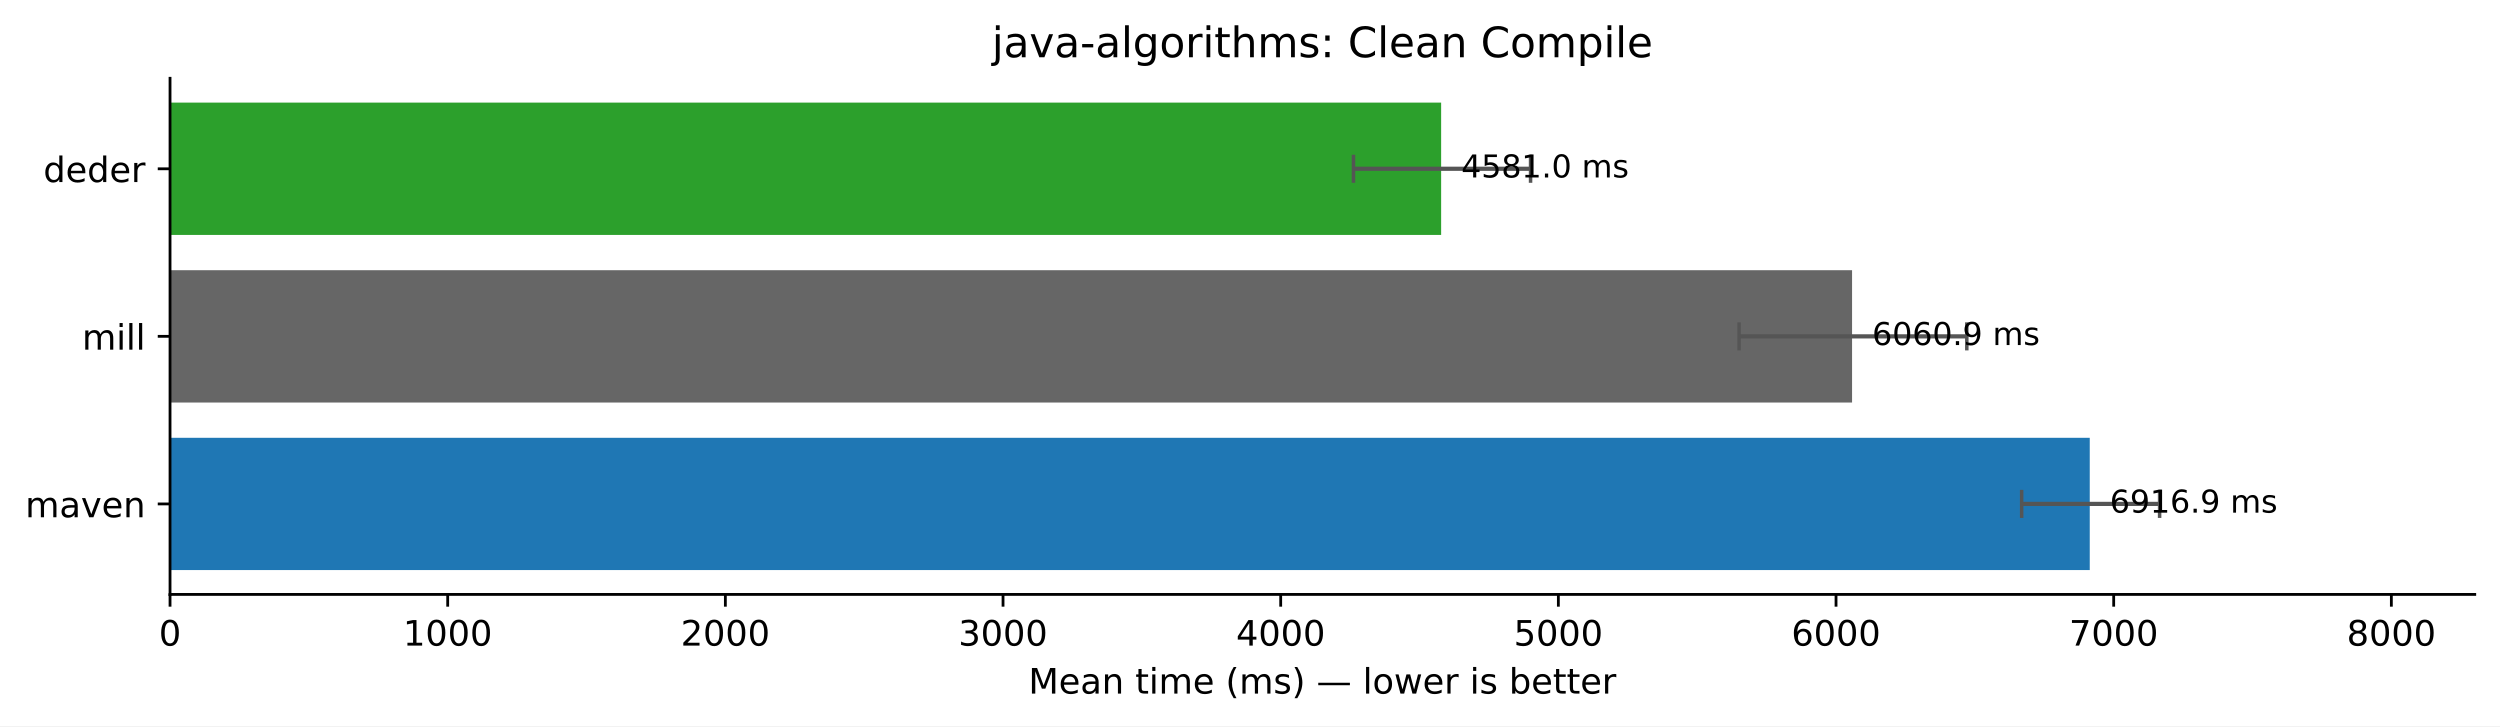
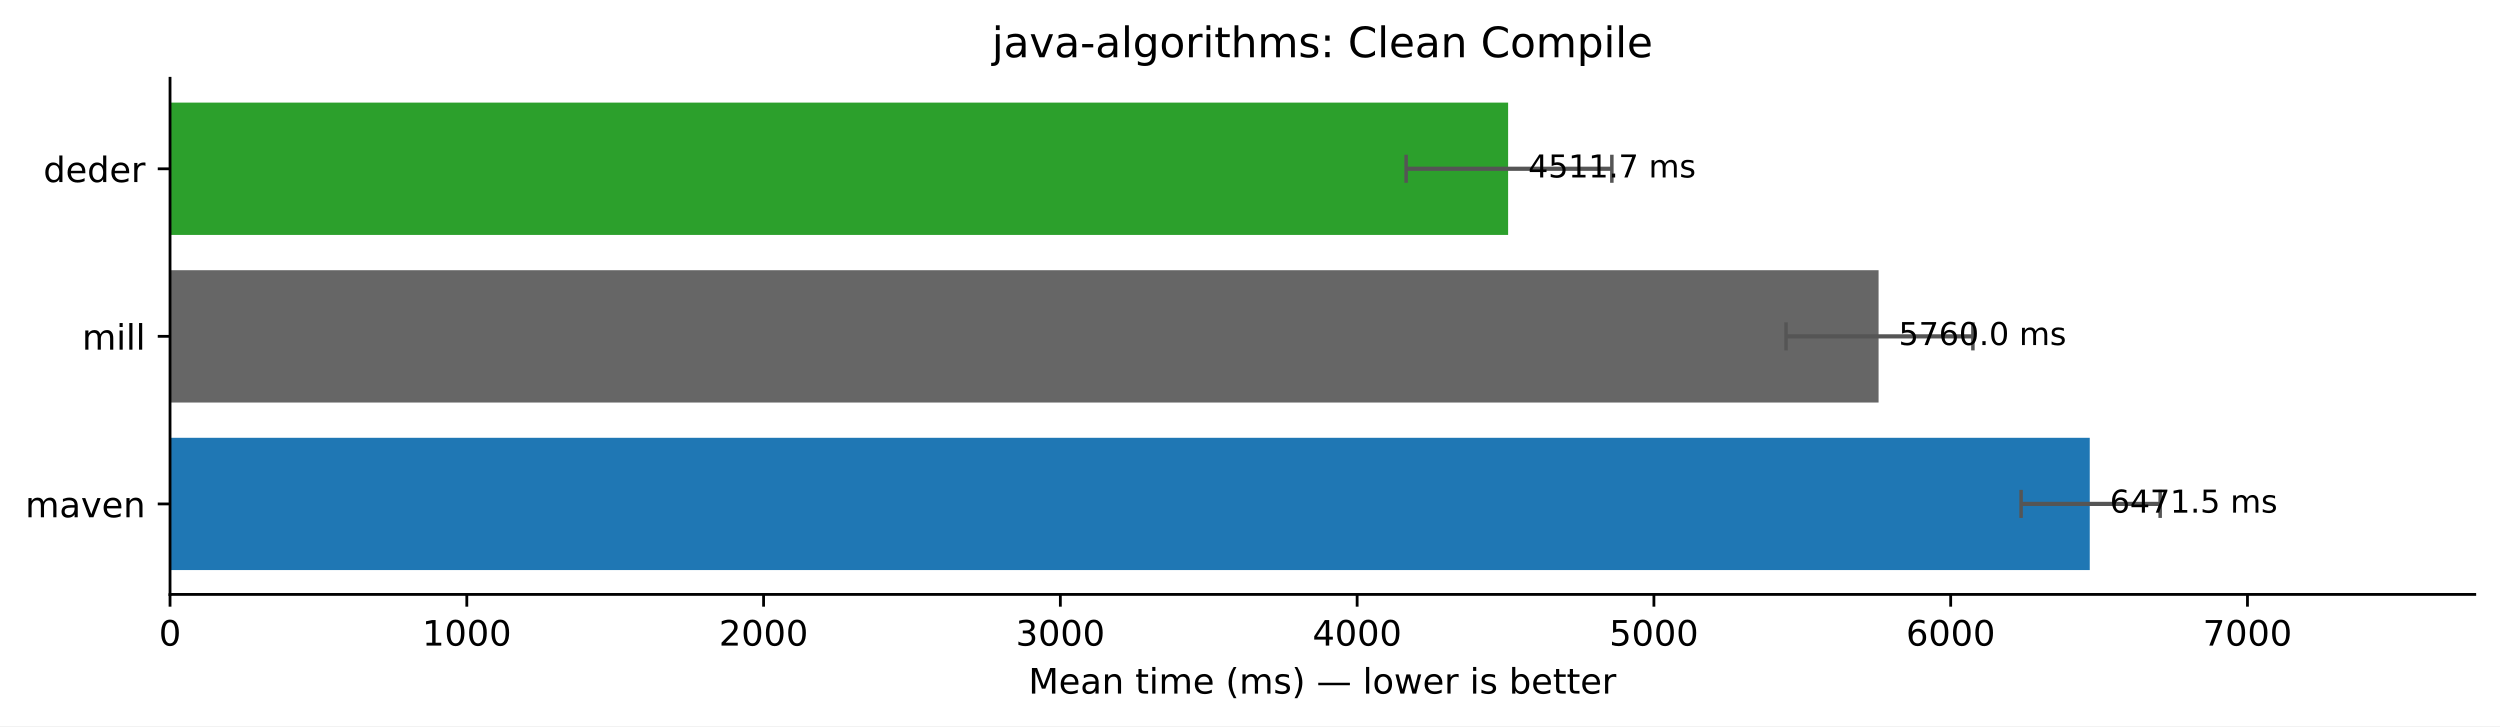
<svg xmlns="http://www.w3.org/2000/svg" xmlns:xlink="http://www.w3.org/1999/xlink" width="712.788pt" height="207.034pt" viewBox="0 0 712.788 207.034" version="1.1">
  <defs>
    <style type="text/css">*{stroke-linejoin: round; stroke-linecap: butt}</style>
  </defs>
  <g id="figure_1">
    <g id="patch_1">
      <path d="M 0 207.034  L 712.788 207.034  L 712.788 0  L 0 0  z " style="fill: #ffffff" />
    </g>
    <g id="axes_1">
      <g id="patch_2">
        <path d="M 48.478 169.478  L 705.588 169.478  L 705.588 22.318  L 48.478 22.318  z " style="fill: #ffffff" />
      </g>
      <g id="patch_3">
-         <path d="M 48.478 162.789  L 596.07 162.789  L 596.07 124.566  L 48.478 124.566  z " clip-path="url(#pe78d9ccc03)" style="fill: #1f77b4; stroke: #ffffff; stroke-width: 0.5; stroke-linejoin: miter" />
+         <path d="M 48.478 162.789  L 596.07 162.789  L 596.07 124.566  L 48.478 124.566  z " clip-path="url(#p824deefcda)" style="fill: #1f77b4; stroke: #ffffff; stroke-width: 0.5; stroke-linejoin: miter" />
      </g>
      <g id="patch_4">
-         <path d="M 48.478 115.01  L 528.302 115.01  L 528.302 76.786  L 48.478 76.786  z " clip-path="url(#pe78d9ccc03)" style="fill: #666666; stroke: #ffffff; stroke-width: 0.5; stroke-linejoin: miter" />
+         <path d="M 48.478 115.01  L 535.862 115.01  L 535.862 76.786  L 48.478 76.786  z " clip-path="url(#p824deefcda)" style="fill: #666666; stroke: #ffffff; stroke-width: 0.5; stroke-linejoin: miter" />
      </g>
      <g id="patch_5">
-         <path d="M 48.478 67.231  L 411.139 67.231  L 411.139 29.007  L 48.478 29.007  z " clip-path="url(#pe78d9ccc03)" style="fill: #2ca02c; stroke: #ffffff; stroke-width: 0.5; stroke-linejoin: miter" />
+         <path d="M 48.478 67.231  L 430.236 67.231  L 430.236 29.007  L 48.478 29.007  z " clip-path="url(#p824deefcda)" style="fill: #2ca02c; stroke: #ffffff; stroke-width: 0.5; stroke-linejoin: miter" />
      </g>
      <g id="matplotlib.axis_1">
        <g id="xtick_1">
          <g id="line2d_1">
            <defs>
-               <path id="m1eecb6342b" d="M 0 0  L 0 3.5  " style="stroke: #000000; stroke-width: 0.8" />
+               <path id="m9dd5180c8a" d="M 0 0  L 0 3.5  " style="stroke: #000000; stroke-width: 0.8" />
            </defs>
            <g>
-               <use xlink:href="#m1eecb6342b" x="48.478" y="169.478" style="stroke: #000000; stroke-width: 0.8" />
+               <use xlink:href="#m9dd5180c8a" x="48.478" y="169.478" style="stroke: #000000; stroke-width: 0.8" />
            </g>
          </g>
          <g id="text_1">
            <g transform="translate(45.29688 184.0766) scale(0.1 -0.1)">
              <defs>
                <path id="DejaVuSans-30" d="M 2034 4250  Q 1547 4250 1301 3770  Q 1056 3291 1056 2328  Q 1056 1369 1301 889  Q 1547 409 2034 409  Q 2525 409 2770 889  Q 3016 1369 3016 2328  Q 3016 3291 2770 3770  Q 2525 4250 2034 4250  z M 2034 4750  Q 2819 4750 3233 4129  Q 3647 3509 3647 2328  Q 3647 1150 3233 529  Q 2819 -91 2034 -91  Q 1250 -91 836 529  Q 422 1150 422 2328  Q 422 3509 836 4129  Q 1250 4750 2034 4750  z " transform="scale(0.015625)" />
              </defs>
              <use xlink:href="#DejaVuSans-30" />
            </g>
          </g>
        </g>
        <g id="xtick_2">
          <g id="line2d_2">
            <g>
-               <use xlink:href="#m1eecb6342b" x="127.645" y="169.478" style="stroke: #000000; stroke-width: 0.8" />
+               <use xlink:href="#m9dd5180c8a" x="133.094" y="169.478" style="stroke: #000000; stroke-width: 0.8" />
            </g>
          </g>
          <g id="text_2">
-             <g transform="translate(114.92 184.0766) scale(0.1 -0.1)">
+             <g transform="translate(120.3686 184.0766) scale(0.1 -0.1)">
              <defs>
                <path id="DejaVuSans-31" d="M 794 531  L 1825 531  L 1825 4091  L 703 3866  L 703 4441  L 1819 4666  L 2450 4666  L 2450 531  L 3481 531  L 3481 0  L 794 0  L 794 531  z " transform="scale(0.015625)" />
              </defs>
              <use xlink:href="#DejaVuSans-31" />
              <use xlink:href="#DejaVuSans-30" transform="translate(63.62305 0)" />
              <use xlink:href="#DejaVuSans-30" transform="translate(127.2461 0)" />
              <use xlink:href="#DejaVuSans-30" transform="translate(190.8691 0)" />
            </g>
          </g>
        </g>
        <g id="xtick_3">
          <g id="line2d_3">
            <g>
-               <use xlink:href="#m1eecb6342b" x="206.812" y="169.478" style="stroke: #000000; stroke-width: 0.8" />
+               <use xlink:href="#m9dd5180c8a" x="217.709" y="169.478" style="stroke: #000000; stroke-width: 0.8" />
            </g>
          </g>
          <g id="text_3">
-             <g transform="translate(194.0869 184.0766) scale(0.1 -0.1)">
+             <g transform="translate(204.984 184.0766) scale(0.1 -0.1)">
              <defs>
                <path id="DejaVuSans-32" d="M 1228 531  L 3431 531  L 3431 0  L 469 0  L 469 531  Q 828 903 1448 1529  Q 2069 2156 2228 2338  Q 2531 2678 2651 2914  Q 2772 3150 2772 3378  Q 2772 3750 2511 3984  Q 2250 4219 1831 4219  Q 1534 4219 1204 4116  Q 875 4013 500 3803  L 500 4441  Q 881 4594 1212 4672  Q 1544 4750 1819 4750  Q 2544 4750 2975 4387  Q 3406 4025 3406 3419  Q 3406 3131 3298 2873  Q 3191 2616 2906 2266  Q 2828 2175 2409 1742  Q 1991 1309 1228 531  z " transform="scale(0.015625)" />
              </defs>
              <use xlink:href="#DejaVuSans-32" />
              <use xlink:href="#DejaVuSans-30" transform="translate(63.62305 0)" />
              <use xlink:href="#DejaVuSans-30" transform="translate(127.2461 0)" />
              <use xlink:href="#DejaVuSans-30" transform="translate(190.8691 0)" />
            </g>
          </g>
        </g>
        <g id="xtick_4">
          <g id="line2d_4">
            <g>
-               <use xlink:href="#m1eecb6342b" x="285.979" y="169.478" style="stroke: #000000; stroke-width: 0.8" />
+               <use xlink:href="#m9dd5180c8a" x="302.324" y="169.478" style="stroke: #000000; stroke-width: 0.8" />
            </g>
          </g>
          <g id="text_4">
-             <g transform="translate(273.2537 184.0766) scale(0.1 -0.1)">
+             <g transform="translate(289.5995 184.0766) scale(0.1 -0.1)">
              <defs>
                <path id="DejaVuSans-33" d="M 2597 2516  Q 3050 2419 3304 2112  Q 3559 1806 3559 1356  Q 3559 666 3084 287  Q 2609 -91 1734 -91  Q 1441 -91 1130 -33  Q 819 25 488 141  L 488 750  Q 750 597 1062 519  Q 1375 441 1716 441  Q 2309 441 2620 675  Q 2931 909 2931 1356  Q 2931 1769 2642 2001  Q 2353 2234 1838 2234  L 1294 2234  L 1294 2753  L 1863 2753  Q 2328 2753 2575 2939  Q 2822 3125 2822 3475  Q 2822 3834 2567 4026  Q 2313 4219 1838 4219  Q 1578 4219 1281 4162  Q 984 4106 628 3988  L 628 4550  Q 988 4650 1302 4700  Q 1616 4750 1894 4750  Q 2613 4750 3031 4423  Q 3450 4097 3450 3541  Q 3450 3153 3228 2886  Q 3006 2619 2597 2516  z " transform="scale(0.015625)" />
              </defs>
              <use xlink:href="#DejaVuSans-33" />
              <use xlink:href="#DejaVuSans-30" transform="translate(63.62305 0)" />
              <use xlink:href="#DejaVuSans-30" transform="translate(127.2461 0)" />
              <use xlink:href="#DejaVuSans-30" transform="translate(190.8691 0)" />
            </g>
          </g>
        </g>
        <g id="xtick_5">
          <g id="line2d_5">
            <g>
-               <use xlink:href="#m1eecb6342b" x="365.146" y="169.478" style="stroke: #000000; stroke-width: 0.8" />
+               <use xlink:href="#m9dd5180c8a" x="386.94" y="169.478" style="stroke: #000000; stroke-width: 0.8" />
            </g>
          </g>
          <g id="text_5">
-             <g transform="translate(352.4206 184.0766) scale(0.1 -0.1)">
+             <g transform="translate(374.2149 184.0766) scale(0.1 -0.1)">
              <defs>
                <path id="DejaVuSans-34" d="M 2419 4116  L 825 1625  L 2419 1625  L 2419 4116  z M 2253 4666  L 3047 4666  L 3047 1625  L 3713 1625  L 3713 1100  L 3047 1100  L 3047 0  L 2419 0  L 2419 1100  L 313 1100  L 313 1709  L 2253 4666  z " transform="scale(0.015625)" />
              </defs>
              <use xlink:href="#DejaVuSans-34" />
              <use xlink:href="#DejaVuSans-30" transform="translate(63.62305 0)" />
              <use xlink:href="#DejaVuSans-30" transform="translate(127.2461 0)" />
              <use xlink:href="#DejaVuSans-30" transform="translate(190.8691 0)" />
            </g>
          </g>
        </g>
        <g id="xtick_6">
          <g id="line2d_6">
            <g>
-               <use xlink:href="#m1eecb6342b" x="444.312" y="169.478" style="stroke: #000000; stroke-width: 0.8" />
+               <use xlink:href="#m9dd5180c8a" x="471.555" y="169.478" style="stroke: #000000; stroke-width: 0.8" />
            </g>
          </g>
          <g id="text_6">
-             <g transform="translate(431.5875 184.0766) scale(0.1 -0.1)">
+             <g transform="translate(458.8303 184.0766) scale(0.1 -0.1)">
              <defs>
                <path id="DejaVuSans-35" d="M 691 4666  L 3169 4666  L 3169 4134  L 1269 4134  L 1269 2991  Q 1406 3038 1543 3061  Q 1681 3084 1819 3084  Q 2600 3084 3056 2656  Q 3513 2228 3513 1497  Q 3513 744 3044 326  Q 2575 -91 1722 -91  Q 1428 -91 1123 -41  Q 819 9 494 109  L 494 744  Q 775 591 1075 516  Q 1375 441 1709 441  Q 2250 441 2565 725  Q 2881 1009 2881 1497  Q 2881 1984 2565 2268  Q 2250 2553 1709 2553  Q 1456 2553 1204 2497  Q 953 2441 691 2322  L 691 4666  z " transform="scale(0.015625)" />
              </defs>
              <use xlink:href="#DejaVuSans-35" />
              <use xlink:href="#DejaVuSans-30" transform="translate(63.62305 0)" />
              <use xlink:href="#DejaVuSans-30" transform="translate(127.2461 0)" />
              <use xlink:href="#DejaVuSans-30" transform="translate(190.8691 0)" />
            </g>
          </g>
        </g>
        <g id="xtick_7">
          <g id="line2d_7">
            <g>
-               <use xlink:href="#m1eecb6342b" x="523.479" y="169.478" style="stroke: #000000; stroke-width: 0.8" />
+               <use xlink:href="#m9dd5180c8a" x="556.171" y="169.478" style="stroke: #000000; stroke-width: 0.8" />
            </g>
          </g>
          <g id="text_7">
-             <g transform="translate(510.7543 184.0766) scale(0.1 -0.1)">
+             <g transform="translate(543.4458 184.0766) scale(0.1 -0.1)">
              <defs>
                <path id="DejaVuSans-36" d="M 2113 2584  Q 1688 2584 1439 2293  Q 1191 2003 1191 1497  Q 1191 994 1439 701  Q 1688 409 2113 409  Q 2538 409 2786 701  Q 3034 994 3034 1497  Q 3034 2003 2786 2293  Q 2538 2584 2113 2584  z M 3366 4563  L 3366 3988  Q 3128 4100 2886 4159  Q 2644 4219 2406 4219  Q 1781 4219 1451 3797  Q 1122 3375 1075 2522  Q 1259 2794 1537 2939  Q 1816 3084 2150 3084  Q 2853 3084 3261 2657  Q 3669 2231 3669 1497  Q 3669 778 3244 343  Q 2819 -91 2113 -91  Q 1303 -91 875 529  Q 447 1150 447 2328  Q 447 3434 972 4092  Q 1497 4750 2381 4750  Q 2619 4750 2861 4703  Q 3103 4656 3366 4563  z " transform="scale(0.015625)" />
              </defs>
              <use xlink:href="#DejaVuSans-36" />
              <use xlink:href="#DejaVuSans-30" transform="translate(63.62305 0)" />
              <use xlink:href="#DejaVuSans-30" transform="translate(127.2461 0)" />
              <use xlink:href="#DejaVuSans-30" transform="translate(190.8691 0)" />
            </g>
          </g>
        </g>
        <g id="xtick_8">
          <g id="line2d_8">
            <g>
-               <use xlink:href="#m1eecb6342b" x="602.646" y="169.478" style="stroke: #000000; stroke-width: 0.8" />
+               <use xlink:href="#m9dd5180c8a" x="640.786" y="169.478" style="stroke: #000000; stroke-width: 0.8" />
            </g>
          </g>
          <g id="text_8">
-             <g transform="translate(589.9212 184.0766) scale(0.1 -0.1)">
+             <g transform="translate(628.0612 184.0766) scale(0.1 -0.1)">
              <defs>
                <path id="DejaVuSans-37" d="M 525 4666  L 3525 4666  L 3525 4397  L 1831 0  L 1172 0  L 2766 4134  L 525 4134  L 525 4666  z " transform="scale(0.015625)" />
              </defs>
              <use xlink:href="#DejaVuSans-37" />
              <use xlink:href="#DejaVuSans-30" transform="translate(63.62305 0)" />
              <use xlink:href="#DejaVuSans-30" transform="translate(127.2461 0)" />
              <use xlink:href="#DejaVuSans-30" transform="translate(190.8691 0)" />
            </g>
          </g>
        </g>
-         <g id="xtick_9">
-           <g id="line2d_9">
-             <g>
-               <use xlink:href="#m1eecb6342b" x="681.813" y="169.478" style="stroke: #000000; stroke-width: 0.8" />
-             </g>
-           </g>
-           <g id="text_9">
-             <g transform="translate(669.0881 184.0766) scale(0.1 -0.1)">
-               <defs>
-                 <path id="DejaVuSans-38" d="M 2034 2216  Q 1584 2216 1326 1975  Q 1069 1734 1069 1313  Q 1069 891 1326 650  Q 1584 409 2034 409  Q 2484 409 2743 651  Q 3003 894 3003 1313  Q 3003 1734 2745 1975  Q 2488 2216 2034 2216  z M 1403 2484  Q 997 2584 770 2862  Q 544 3141 544 3541  Q 544 4100 942 4425  Q 1341 4750 2034 4750  Q 2731 4750 3128 4425  Q 3525 4100 3525 3541  Q 3525 3141 3298 2862  Q 3072 2584 2669 2484  Q 3125 2378 3379 2068  Q 3634 1759 3634 1313  Q 3634 634 3220 271  Q 2806 -91 2034 -91  Q 1263 -91 848 271  Q 434 634 434 1313  Q 434 1759 690 2068  Q 947 2378 1403 2484  z M 1172 3481  Q 1172 3119 1398 2916  Q 1625 2713 2034 2713  Q 2441 2713 2670 2916  Q 2900 3119 2900 3481  Q 2900 3844 2670 4047  Q 2441 4250 2034 4250  Q 1625 4250 1398 4047  Q 1172 3844 1172 3481  z " transform="scale(0.015625)" />
-               </defs>
-               <use xlink:href="#DejaVuSans-38" />
-               <use xlink:href="#DejaVuSans-30" transform="translate(63.62305 0)" />
-               <use xlink:href="#DejaVuSans-30" transform="translate(127.2461 0)" />
-               <use xlink:href="#DejaVuSans-30" transform="translate(190.8691 0)" />
-             </g>
-           </g>
-         </g>
-         <g id="text_10">
+         <g id="text_9">
          <g transform="translate(293.2362 197.7547) scale(0.1 -0.1)">
            <defs>
              <path id="DejaVuSans-4d" d="M 628 4666  L 1569 4666  L 2759 1491  L 3956 4666  L 4897 4666  L 4897 0  L 4281 0  L 4281 4097  L 3078 897  L 2444 897  L 1241 4097  L 1241 0  L 628 0  L 628 4666  z " transform="scale(0.015625)" />
              <path id="DejaVuSans-65" d="M 3597 1894  L 3597 1613  L 953 1613  Q 991 1019 1311 708  Q 1631 397 2203 397  Q 2534 397 2845 478  Q 3156 559 3463 722  L 3463 178  Q 3153 47 2828 -22  Q 2503 -91 2169 -91  Q 1331 -91 842 396  Q 353 884 353 1716  Q 353 2575 817 3079  Q 1281 3584 2069 3584  Q 2775 3584 3186 3129  Q 3597 2675 3597 1894  z M 3022 2063  Q 3016 2534 2758 2815  Q 2500 3097 2075 3097  Q 1594 3097 1305 2825  Q 1016 2553 972 2059  L 3022 2063  z " transform="scale(0.015625)" />
              <path id="DejaVuSans-61" d="M 2194 1759  Q 1497 1759 1228 1600  Q 959 1441 959 1056  Q 959 750 1161 570  Q 1363 391 1709 391  Q 2188 391 2477 730  Q 2766 1069 2766 1631  L 2766 1759  L 2194 1759  z M 3341 1997  L 3341 0  L 2766 0  L 2766 531  Q 2569 213 2275 61  Q 1981 -91 1556 -91  Q 1019 -91 701 211  Q 384 513 384 1019  Q 384 1609 779 1909  Q 1175 2209 1959 2209  L 2766 2209  L 2766 2266  Q 2766 2663 2505 2880  Q 2244 3097 1772 3097  Q 1472 3097 1187 3025  Q 903 2953 641 2809  L 641 3341  Q 956 3463 1253 3523  Q 1550 3584 1831 3584  Q 2591 3584 2966 3190  Q 3341 2797 3341 1997  z " transform="scale(0.015625)" />
              <path id="DejaVuSans-6e" d="M 3513 2113  L 3513 0  L 2938 0  L 2938 2094  Q 2938 2591 2744 2837  Q 2550 3084 2163 3084  Q 1697 3084 1428 2787  Q 1159 2491 1159 1978  L 1159 0  L 581 0  L 581 3500  L 1159 3500  L 1159 2956  Q 1366 3272 1645 3428  Q 1925 3584 2291 3584  Q 2894 3584 3203 3211  Q 3513 2838 3513 2113  z " transform="scale(0.015625)" />
              <path id="DejaVuSans-20" transform="scale(0.015625)" />
              <path id="DejaVuSans-74" d="M 1172 4494  L 1172 3500  L 2356 3500  L 2356 3053  L 1172 3053  L 1172 1153  Q 1172 725 1289 603  Q 1406 481 1766 481  L 2356 481  L 2356 0  L 1766 0  Q 1100 0 847 248  Q 594 497 594 1153  L 594 3053  L 172 3053  L 172 3500  L 594 3500  L 594 4494  L 1172 4494  z " transform="scale(0.015625)" />
              <path id="DejaVuSans-69" d="M 603 3500  L 1178 3500  L 1178 0  L 603 0  L 603 3500  z M 603 4863  L 1178 4863  L 1178 4134  L 603 4134  L 603 4863  z " transform="scale(0.015625)" />
              <path id="DejaVuSans-6d" d="M 3328 2828  Q 3544 3216 3844 3400  Q 4144 3584 4550 3584  Q 5097 3584 5394 3201  Q 5691 2819 5691 2113  L 5691 0  L 5113 0  L 5113 2094  Q 5113 2597 4934 2840  Q 4756 3084 4391 3084  Q 3944 3084 3684 2787  Q 3425 2491 3425 1978  L 3425 0  L 2847 0  L 2847 2094  Q 2847 2600 2669 2842  Q 2491 3084 2119 3084  Q 1678 3084 1418 2786  Q 1159 2488 1159 1978  L 1159 0  L 581 0  L 581 3500  L 1159 3500  L 1159 2956  Q 1356 3278 1631 3431  Q 1906 3584 2284 3584  Q 2666 3584 2933 3390  Q 3200 3197 3328 2828  z " transform="scale(0.015625)" />
              <path id="DejaVuSans-28" d="M 1984 4856  Q 1566 4138 1362 3434  Q 1159 2731 1159 2009  Q 1159 1288 1364 580  Q 1569 -128 1984 -844  L 1484 -844  Q 1016 -109 783 600  Q 550 1309 550 2009  Q 550 2706 781 3412  Q 1013 4119 1484 4856  L 1984 4856  z " transform="scale(0.015625)" />
              <path id="DejaVuSans-73" d="M 2834 3397  L 2834 2853  Q 2591 2978 2328 3040  Q 2066 3103 1784 3103  Q 1356 3103 1142 2972  Q 928 2841 928 2578  Q 928 2378 1081 2264  Q 1234 2150 1697 2047  L 1894 2003  Q 2506 1872 2764 1633  Q 3022 1394 3022 966  Q 3022 478 2636 193  Q 2250 -91 1575 -91  Q 1294 -91 989 -36  Q 684 19 347 128  L 347 722  Q 666 556 975 473  Q 1284 391 1588 391  Q 1994 391 2212 530  Q 2431 669 2431 922  Q 2431 1156 2273 1281  Q 2116 1406 1581 1522  L 1381 1569  Q 847 1681 609 1914  Q 372 2147 372 2553  Q 372 3047 722 3315  Q 1072 3584 1716 3584  Q 2034 3584 2315 3537  Q 2597 3491 2834 3397  z " transform="scale(0.015625)" />
              <path id="DejaVuSans-29" d="M 513 4856  L 1013 4856  Q 1481 4119 1714 3412  Q 1947 2706 1947 2009  Q 1947 1309 1714 600  Q 1481 -109 1013 -844  L 513 -844  Q 928 -128 1133 580  Q 1338 1288 1338 2009  Q 1338 2731 1133 3434  Q 928 4138 513 4856  z " transform="scale(0.015625)" />
              <path id="DejaVuSans-2014" d="M 313 1978  L 6088 1978  L 6088 1528  L 313 1528  L 313 1978  z " transform="scale(0.015625)" />
              <path id="DejaVuSans-6c" d="M 603 4863  L 1178 4863  L 1178 0  L 603 0  L 603 4863  z " transform="scale(0.015625)" />
              <path id="DejaVuSans-6f" d="M 1959 3097  Q 1497 3097 1228 2736  Q 959 2375 959 1747  Q 959 1119 1226 758  Q 1494 397 1959 397  Q 2419 397 2687 759  Q 2956 1122 2956 1747  Q 2956 2369 2687 2733  Q 2419 3097 1959 3097  z M 1959 3584  Q 2709 3584 3137 3096  Q 3566 2609 3566 1747  Q 3566 888 3137 398  Q 2709 -91 1959 -91  Q 1206 -91 779 398  Q 353 888 353 1747  Q 353 2609 779 3096  Q 1206 3584 1959 3584  z " transform="scale(0.015625)" />
              <path id="DejaVuSans-77" d="M 269 3500  L 844 3500  L 1563 769  L 2278 3500  L 2956 3500  L 3675 769  L 4391 3500  L 4966 3500  L 4050 0  L 3372 0  L 2619 2869  L 1863 0  L 1184 0  L 269 3500  z " transform="scale(0.015625)" />
              <path id="DejaVuSans-72" d="M 2631 2963  Q 2534 3019 2420 3045  Q 2306 3072 2169 3072  Q 1681 3072 1420 2755  Q 1159 2438 1159 1844  L 1159 0  L 581 0  L 581 3500  L 1159 3500  L 1159 2956  Q 1341 3275 1631 3429  Q 1922 3584 2338 3584  Q 2397 3584 2469 3576  Q 2541 3569 2628 3553  L 2631 2963  z " transform="scale(0.015625)" />
              <path id="DejaVuSans-62" d="M 3116 1747  Q 3116 2381 2855 2742  Q 2594 3103 2138 3103  Q 1681 3103 1420 2742  Q 1159 2381 1159 1747  Q 1159 1113 1420 752  Q 1681 391 2138 391  Q 2594 391 2855 752  Q 3116 1113 3116 1747  z M 1159 2969  Q 1341 3281 1617 3432  Q 1894 3584 2278 3584  Q 2916 3584 3314 3078  Q 3713 2572 3713 1747  Q 3713 922 3314 415  Q 2916 -91 2278 -91  Q 1894 -91 1617 61  Q 1341 213 1159 525  L 1159 0  L 581 0  L 581 4863  L 1159 4863  L 1159 2969  z " transform="scale(0.015625)" />
            </defs>
            <use xlink:href="#DejaVuSans-4d" />
            <use xlink:href="#DejaVuSans-65" transform="translate(86.2793 0)" />
            <use xlink:href="#DejaVuSans-61" transform="translate(147.8027 0)" />
            <use xlink:href="#DejaVuSans-6e" transform="translate(209.082 0)" />
            <use xlink:href="#DejaVuSans-20" transform="translate(272.4609 0)" />
            <use xlink:href="#DejaVuSans-74" transform="translate(304.248 0)" />
            <use xlink:href="#DejaVuSans-69" transform="translate(343.457 0)" />
            <use xlink:href="#DejaVuSans-6d" transform="translate(371.2402 0)" />
            <use xlink:href="#DejaVuSans-65" transform="translate(468.6523 0)" />
            <use xlink:href="#DejaVuSans-20" transform="translate(530.1758 0)" />
            <use xlink:href="#DejaVuSans-28" transform="translate(561.9629 0)" />
            <use xlink:href="#DejaVuSans-6d" transform="translate(600.9766 0)" />
            <use xlink:href="#DejaVuSans-73" transform="translate(698.3887 0)" />
            <use xlink:href="#DejaVuSans-29" transform="translate(750.4883 0)" />
            <use xlink:href="#DejaVuSans-20" transform="translate(789.502 0)" />
            <use xlink:href="#DejaVuSans-2014" transform="translate(821.2891 0)" />
            <use xlink:href="#DejaVuSans-20" transform="translate(921.2891 0)" />
            <use xlink:href="#DejaVuSans-6c" transform="translate(953.0762 0)" />
            <use xlink:href="#DejaVuSans-6f" transform="translate(980.8594 0)" />
            <use xlink:href="#DejaVuSans-77" transform="translate(1042.041 0)" />
            <use xlink:href="#DejaVuSans-65" transform="translate(1123.828 0)" />
            <use xlink:href="#DejaVuSans-72" transform="translate(1185.352 0)" />
            <use xlink:href="#DejaVuSans-20" transform="translate(1226.465 0)" />
            <use xlink:href="#DejaVuSans-69" transform="translate(1258.252 0)" />
            <use xlink:href="#DejaVuSans-73" transform="translate(1286.035 0)" />
            <use xlink:href="#DejaVuSans-20" transform="translate(1338.135 0)" />
            <use xlink:href="#DejaVuSans-62" transform="translate(1369.922 0)" />
            <use xlink:href="#DejaVuSans-65" transform="translate(1433.398 0)" />
            <use xlink:href="#DejaVuSans-74" transform="translate(1494.922 0)" />
            <use xlink:href="#DejaVuSans-74" transform="translate(1534.131 0)" />
            <use xlink:href="#DejaVuSans-65" transform="translate(1573.34 0)" />
            <use xlink:href="#DejaVuSans-72" transform="translate(1634.863 0)" />
          </g>
        </g>
      </g>
      <g id="matplotlib.axis_2">
        <g id="ytick_1">
-           <g id="line2d_10">
+           <g id="line2d_9">
            <defs>
-               <path id="m3eaf6a6605" d="M 0 0  L -3.5 0  " style="stroke: #000000; stroke-width: 0.8" />
+               <path id="m04943921ec" d="M 0 0  L -3.5 0  " style="stroke: #000000; stroke-width: 0.8" />
            </defs>
            <g>
-               <use xlink:href="#m3eaf6a6605" x="48.478" y="143.677" style="stroke: #000000; stroke-width: 0.8" />
-             </g>
-           </g>
-           <g id="text_11">
+               <use xlink:href="#m04943921ec" x="48.478" y="143.677" style="stroke: #000000; stroke-width: 0.8" />
+             </g>
+           </g>
+           <g id="text_10">
            <g transform="translate(7.2 147.4766) scale(0.1 -0.1)">
              <defs>
                <path id="DejaVuSans-76" d="M 191 3500  L 800 3500  L 1894 563  L 2988 3500  L 3597 3500  L 2284 0  L 1503 0  L 191 3500  z " transform="scale(0.015625)" />
              </defs>
              <use xlink:href="#DejaVuSans-6d" />
              <use xlink:href="#DejaVuSans-61" transform="translate(97.41211 0)" />
              <use xlink:href="#DejaVuSans-76" transform="translate(158.6914 0)" />
              <use xlink:href="#DejaVuSans-65" transform="translate(217.8711 0)" />
              <use xlink:href="#DejaVuSans-6e" transform="translate(279.3945 0)" />
            </g>
          </g>
        </g>
        <g id="ytick_2">
-           <g id="line2d_11">
-             <g>
-               <use xlink:href="#m3eaf6a6605" x="48.478" y="95.898" style="stroke: #000000; stroke-width: 0.8" />
-             </g>
-           </g>
-           <g id="text_12">
+           <g id="line2d_10">
+             <g>
+               <use xlink:href="#m04943921ec" x="48.478" y="95.898" style="stroke: #000000; stroke-width: 0.8" />
+             </g>
+           </g>
+           <g id="text_11">
            <g transform="translate(23.40312 99.69734) scale(0.1 -0.1)">
              <use xlink:href="#DejaVuSans-6d" />
              <use xlink:href="#DejaVuSans-69" transform="translate(97.41211 0)" />
              <use xlink:href="#DejaVuSans-6c" transform="translate(125.1953 0)" />
              <use xlink:href="#DejaVuSans-6c" transform="translate(152.9785 0)" />
            </g>
          </g>
        </g>
        <g id="ytick_3">
-           <g id="line2d_12">
-             <g>
-               <use xlink:href="#m3eaf6a6605" x="48.478" y="48.119" style="stroke: #000000; stroke-width: 0.8" />
-             </g>
-           </g>
-           <g id="text_13">
+           <g id="line2d_11">
+             <g>
+               <use xlink:href="#m04943921ec" x="48.478" y="48.119" style="stroke: #000000; stroke-width: 0.8" />
+             </g>
+           </g>
+           <g id="text_12">
            <g transform="translate(12.36406 51.91812) scale(0.1 -0.1)">
              <defs>
                <path id="DejaVuSans-64" d="M 2906 2969  L 2906 4863  L 3481 4863  L 3481 0  L 2906 0  L 2906 525  Q 2725 213 2448 61  Q 2172 -91 1784 -91  Q 1150 -91 751 415  Q 353 922 353 1747  Q 353 2572 751 3078  Q 1150 3584 1784 3584  Q 2172 3584 2448 3432  Q 2725 3281 2906 2969  z M 947 1747  Q 947 1113 1208 752  Q 1469 391 1925 391  Q 2381 391 2643 752  Q 2906 1113 2906 1747  Q 2906 2381 2643 2742  Q 2381 3103 1925 3103  Q 1469 3103 1208 2742  Q 947 2381 947 1747  z " transform="scale(0.015625)" />
              </defs>
              <use xlink:href="#DejaVuSans-64" />
              <use xlink:href="#DejaVuSans-65" transform="translate(63.47656 0)" />
              <use xlink:href="#DejaVuSans-64" transform="translate(125 0)" />
              <use xlink:href="#DejaVuSans-65" transform="translate(188.4766 0)" />
              <use xlink:href="#DejaVuSans-72" transform="translate(250 0)" />
            </g>
          </g>
        </g>
      </g>
      <g id="LineCollection_1">
-         <path d="M 576.404 143.677  L 615.736 143.677  " clip-path="url(#pe78d9ccc03)" style="fill: none; stroke: #555555; stroke-width: 1.2" />
-         <path d="M 495.837 95.898  L 560.766 95.898  " clip-path="url(#pe78d9ccc03)" style="fill: none; stroke: #555555; stroke-width: 1.2" />
-         <path d="M 385.892 48.119  L 436.386 48.119  " clip-path="url(#pe78d9ccc03)" style="fill: none; stroke: #555555; stroke-width: 1.2" />
+         <path d="M 576.242 143.677  L 615.897 143.677  " clip-path="url(#p824deefcda)" style="fill: none; stroke: #555555; stroke-width: 1.2" />
+         <path d="M 509.222 95.898  L 562.502 95.898  " clip-path="url(#p824deefcda)" style="fill: none; stroke: #555555; stroke-width: 1.2" />
+         <path d="M 400.906 48.119  L 459.566 48.119  " clip-path="url(#p824deefcda)" style="fill: none; stroke: #555555; stroke-width: 1.2" />
+       </g>
+       <g id="line2d_12">
+         <defs>
+           <path id="m32319e4d2a" d="M 0 4  L 0 -4  " style="stroke: #555555" />
+         </defs>
+         <g clip-path="url(#p824deefcda)">
+           <use xlink:href="#m32319e4d2a" x="576.242" y="143.677" style="fill: #1f77b4; stroke: #555555" />
+           <use xlink:href="#m32319e4d2a" x="509.222" y="95.898" style="fill: #1f77b4; stroke: #555555" />
+           <use xlink:href="#m32319e4d2a" x="400.906" y="48.119" style="fill: #1f77b4; stroke: #555555" />
+         </g>
      </g>
      <g id="line2d_13">
-         <defs>
-           <path id="mf753b50781" d="M 0 4  L 0 -4  " style="stroke: #555555" />
-         </defs>
-         <g clip-path="url(#pe78d9ccc03)">
-           <use xlink:href="#mf753b50781" x="576.404" y="143.677" style="fill: #1f77b4; stroke: #555555" />
-           <use xlink:href="#mf753b50781" x="495.837" y="95.898" style="fill: #1f77b4; stroke: #555555" />
-           <use xlink:href="#mf753b50781" x="385.892" y="48.119" style="fill: #1f77b4; stroke: #555555" />
-         </g>
-       </g>
-       <g id="line2d_14">
-         <g clip-path="url(#pe78d9ccc03)">
-           <use xlink:href="#mf753b50781" x="615.736" y="143.677" style="fill: #1f77b4; stroke: #555555" />
-           <use xlink:href="#mf753b50781" x="560.766" y="95.898" style="fill: #1f77b4; stroke: #555555" />
-           <use xlink:href="#mf753b50781" x="436.386" y="48.119" style="fill: #1f77b4; stroke: #555555" />
+         <g clip-path="url(#p824deefcda)">
+           <use xlink:href="#m32319e4d2a" x="615.897" y="143.677" style="fill: #1f77b4; stroke: #555555" />
+           <use xlink:href="#m32319e4d2a" x="562.502" y="95.898" style="fill: #1f77b4; stroke: #555555" />
+           <use xlink:href="#m32319e4d2a" x="459.566" y="48.119" style="fill: #1f77b4; stroke: #555555" />
        </g>
      </g>
      <g id="patch_6">
        <path d="M 48.478 169.478  L 48.478 22.318  " style="fill: none; stroke: #000000; stroke-width: 0.8; stroke-linejoin: miter; stroke-linecap: square" />
      </g>
      <g id="patch_7">
        <path d="M 48.478 169.478  L 705.588 169.478  " style="fill: none; stroke: #000000; stroke-width: 0.8; stroke-linejoin: miter; stroke-linecap: square" />
      </g>
-       <g id="text_14">
+       <g id="text_13">
        <g transform="translate(601.5457 146.1608) scale(0.09 -0.09)">
          <defs>
-             <path id="DejaVuSans-39" d="M 703 97  L 703 672  Q 941 559 1184 500  Q 1428 441 1663 441  Q 2288 441 2617 861  Q 2947 1281 2994 2138  Q 2813 1869 2534 1725  Q 2256 1581 1919 1581  Q 1219 1581 811 2004  Q 403 2428 403 3163  Q 403 3881 828 4315  Q 1253 4750 1959 4750  Q 2769 4750 3195 4129  Q 3622 3509 3622 2328  Q 3622 1225 3098 567  Q 2575 -91 1691 -91  Q 1453 -91 1209 -44  Q 966 3 703 97  z M 1959 2075  Q 2384 2075 2632 2365  Q 2881 2656 2881 3163  Q 2881 3666 2632 3958  Q 2384 4250 1959 4250  Q 1534 4250 1286 3958  Q 1038 3666 1038 3163  Q 1038 2656 1286 2365  Q 1534 2075 1959 2075  z " transform="scale(0.015625)" />
            <path id="DejaVuSans-2e" d="M 684 794  L 1344 794  L 1344 0  L 684 0  L 684 794  z " transform="scale(0.015625)" />
          </defs>
          <use xlink:href="#DejaVuSans-36" />
-           <use xlink:href="#DejaVuSans-39" transform="translate(63.62305 0)" />
-           <use xlink:href="#DejaVuSans-31" transform="translate(127.2461 0)" />
-           <use xlink:href="#DejaVuSans-36" transform="translate(190.8691 0)" />
+           <use xlink:href="#DejaVuSans-34" transform="translate(63.62305 0)" />
+           <use xlink:href="#DejaVuSans-37" transform="translate(127.2461 0)" />
+           <use xlink:href="#DejaVuSans-31" transform="translate(190.8691 0)" />
          <use xlink:href="#DejaVuSans-2e" transform="translate(254.4922 0)" />
-           <use xlink:href="#DejaVuSans-39" transform="translate(286.2793 0)" />
+           <use xlink:href="#DejaVuSans-35" transform="translate(286.2793 0)" />
          <use xlink:href="#DejaVuSans-20" transform="translate(349.9023 0)" />
          <use xlink:href="#DejaVuSans-6d" transform="translate(381.6895 0)" />
          <use xlink:href="#DejaVuSans-73" transform="translate(479.1016 0)" />
        </g>
      </g>
-       <g id="text_15">
-         <g transform="translate(533.7776 98.38156) scale(0.09 -0.09)">
-           <use xlink:href="#DejaVuSans-36" />
-           <use xlink:href="#DejaVuSans-30" transform="translate(63.62305 0)" />
+       <g id="text_14">
+         <g transform="translate(541.3379 98.38156) scale(0.09 -0.09)">
+           <use xlink:href="#DejaVuSans-35" />
+           <use xlink:href="#DejaVuSans-37" transform="translate(63.62305 0)" />
          <use xlink:href="#DejaVuSans-36" transform="translate(127.2461 0)" />
          <use xlink:href="#DejaVuSans-30" transform="translate(190.8691 0)" />
-           <use xlink:href="#DejaVuSans-2e" transform="translate(254.4922 0)" />
-           <use xlink:href="#DejaVuSans-39" transform="translate(286.2793 0)" />
-           <use xlink:href="#DejaVuSans-20" transform="translate(349.9023 0)" />
-           <use xlink:href="#DejaVuSans-6d" transform="translate(381.6895 0)" />
-           <use xlink:href="#DejaVuSans-73" transform="translate(479.1016 0)" />
-         </g>
-       </g>
-       <g id="text_16">
-         <g transform="translate(416.6153 50.60234) scale(0.09 -0.09)">
-           <use xlink:href="#DejaVuSans-34" />
-           <use xlink:href="#DejaVuSans-35" transform="translate(63.62305 0)" />
-           <use xlink:href="#DejaVuSans-38" transform="translate(127.2461 0)" />
-           <use xlink:href="#DejaVuSans-31" transform="translate(190.8691 0)" />
          <use xlink:href="#DejaVuSans-2e" transform="translate(254.4922 0)" />
          <use xlink:href="#DejaVuSans-30" transform="translate(286.2793 0)" />
          <use xlink:href="#DejaVuSans-20" transform="translate(349.9023 0)" />
          <use xlink:href="#DejaVuSans-6d" transform="translate(381.6895 0)" />
          <use xlink:href="#DejaVuSans-73" transform="translate(479.1016 0)" />
        </g>
      </g>
-       <g id="text_17">
+       <g id="text_15">
+         <g transform="translate(435.7118 50.60234) scale(0.09 -0.09)">
+           <use xlink:href="#DejaVuSans-34" />
+           <use xlink:href="#DejaVuSans-35" transform="translate(63.62305 0)" />
+           <use xlink:href="#DejaVuSans-31" transform="translate(127.2461 0)" />
+           <use xlink:href="#DejaVuSans-31" transform="translate(190.8691 0)" />
+           <use xlink:href="#DejaVuSans-2e" transform="translate(254.4922 0)" />
+           <use xlink:href="#DejaVuSans-37" transform="translate(286.2793 0)" />
+           <use xlink:href="#DejaVuSans-20" transform="translate(349.9023 0)" />
+           <use xlink:href="#DejaVuSans-6d" transform="translate(381.6895 0)" />
+           <use xlink:href="#DejaVuSans-73" transform="translate(479.1016 0)" />
+         </g>
+       </g>
+       <g id="text_16">
        <g transform="translate(282.8116 16.31812) scale(0.12 -0.12)">
          <defs>
            <path id="DejaVuSans-6a" d="M 603 3500  L 1178 3500  L 1178 -63  Q 1178 -731 923 -1031  Q 669 -1331 103 -1331  L -116 -1331  L -116 -844  L 38 -844  Q 366 -844 484 -692  Q 603 -541 603 -63  L 603 3500  z M 603 4863  L 1178 4863  L 1178 4134  L 603 4134  L 603 4863  z " transform="scale(0.015625)" />
            <path id="DejaVuSans-2d" d="M 313 2009  L 1997 2009  L 1997 1497  L 313 1497  L 313 2009  z " transform="scale(0.015625)" />
            <path id="DejaVuSans-67" d="M 2906 1791  Q 2906 2416 2648 2759  Q 2391 3103 1925 3103  Q 1463 3103 1205 2759  Q 947 2416 947 1791  Q 947 1169 1205 825  Q 1463 481 1925 481  Q 2391 481 2648 825  Q 2906 1169 2906 1791  z M 3481 434  Q 3481 -459 3084 -895  Q 2688 -1331 1869 -1331  Q 1566 -1331 1297 -1286  Q 1028 -1241 775 -1147  L 775 -588  Q 1028 -725 1275 -790  Q 1522 -856 1778 -856  Q 2344 -856 2625 -561  Q 2906 -266 2906 331  L 2906 616  Q 2728 306 2450 153  Q 2172 0 1784 0  Q 1141 0 747 490  Q 353 981 353 1791  Q 353 2603 747 3093  Q 1141 3584 1784 3584  Q 2172 3584 2450 3431  Q 2728 3278 2906 2969  L 2906 3500  L 3481 3500  L 3481 434  z " transform="scale(0.015625)" />
            <path id="DejaVuSans-68" d="M 3513 2113  L 3513 0  L 2938 0  L 2938 2094  Q 2938 2591 2744 2837  Q 2550 3084 2163 3084  Q 1697 3084 1428 2787  Q 1159 2491 1159 1978  L 1159 0  L 581 0  L 581 4863  L 1159 4863  L 1159 2956  Q 1366 3272 1645 3428  Q 1925 3584 2291 3584  Q 2894 3584 3203 3211  Q 3513 2838 3513 2113  z " transform="scale(0.015625)" />
            <path id="DejaVuSans-3a" d="M 750 794  L 1409 794  L 1409 0  L 750 0  L 750 794  z M 750 3309  L 1409 3309  L 1409 2516  L 750 2516  L 750 3309  z " transform="scale(0.015625)" />
            <path id="DejaVuSans-43" d="M 4122 4306  L 4122 3641  Q 3803 3938 3442 4084  Q 3081 4231 2675 4231  Q 1875 4231 1450 3742  Q 1025 3253 1025 2328  Q 1025 1406 1450 917  Q 1875 428 2675 428  Q 3081 428 3442 575  Q 3803 722 4122 1019  L 4122 359  Q 3791 134 3420 21  Q 3050 -91 2638 -91  Q 1578 -91 968 557  Q 359 1206 359 2328  Q 359 3453 968 4101  Q 1578 4750 2638 4750  Q 3056 4750 3426 4639  Q 3797 4528 4122 4306  z " transform="scale(0.015625)" />
            <path id="DejaVuSans-70" d="M 1159 525  L 1159 -1331  L 581 -1331  L 581 3500  L 1159 3500  L 1159 2969  Q 1341 3281 1617 3432  Q 1894 3584 2278 3584  Q 2916 3584 3314 3078  Q 3713 2572 3713 1747  Q 3713 922 3314 415  Q 2916 -91 2278 -91  Q 1894 -91 1617 61  Q 1341 213 1159 525  z M 3116 1747  Q 3116 2381 2855 2742  Q 2594 3103 2138 3103  Q 1681 3103 1420 2742  Q 1159 2381 1159 1747  Q 1159 1113 1420 752  Q 1681 391 2138 391  Q 2594 391 2855 752  Q 3116 1113 3116 1747  z " transform="scale(0.015625)" />
          </defs>
          <use xlink:href="#DejaVuSans-6a" />
          <use xlink:href="#DejaVuSans-61" transform="translate(27.7832 0)" />
          <use xlink:href="#DejaVuSans-76" transform="translate(89.0625 0)" />
          <use xlink:href="#DejaVuSans-61" transform="translate(148.2422 0)" />
          <use xlink:href="#DejaVuSans-2d" transform="translate(209.5215 0)" />
          <use xlink:href="#DejaVuSans-61" transform="translate(245.6055 0)" />
          <use xlink:href="#DejaVuSans-6c" transform="translate(306.8848 0)" />
          <use xlink:href="#DejaVuSans-67" transform="translate(334.668 0)" />
          <use xlink:href="#DejaVuSans-6f" transform="translate(398.1445 0)" />
          <use xlink:href="#DejaVuSans-72" transform="translate(459.3262 0)" />
          <use xlink:href="#DejaVuSans-69" transform="translate(500.4395 0)" />
          <use xlink:href="#DejaVuSans-74" transform="translate(528.2227 0)" />
          <use xlink:href="#DejaVuSans-68" transform="translate(567.4316 0)" />
          <use xlink:href="#DejaVuSans-6d" transform="translate(630.8105 0)" />
          <use xlink:href="#DejaVuSans-73" transform="translate(728.2227 0)" />
          <use xlink:href="#DejaVuSans-3a" transform="translate(780.3223 0)" />
          <use xlink:href="#DejaVuSans-20" transform="translate(814.0137 0)" />
          <use xlink:href="#DejaVuSans-43" transform="translate(845.8008 0)" />
          <use xlink:href="#DejaVuSans-6c" transform="translate(915.625 0)" />
          <use xlink:href="#DejaVuSans-65" transform="translate(943.4082 0)" />
          <use xlink:href="#DejaVuSans-61" transform="translate(1004.932 0)" />
          <use xlink:href="#DejaVuSans-6e" transform="translate(1066.211 0)" />
          <use xlink:href="#DejaVuSans-20" transform="translate(1129.59 0)" />
          <use xlink:href="#DejaVuSans-43" transform="translate(1161.377 0)" />
          <use xlink:href="#DejaVuSans-6f" transform="translate(1231.201 0)" />
          <use xlink:href="#DejaVuSans-6d" transform="translate(1292.383 0)" />
          <use xlink:href="#DejaVuSans-70" transform="translate(1389.795 0)" />
          <use xlink:href="#DejaVuSans-69" transform="translate(1453.271 0)" />
          <use xlink:href="#DejaVuSans-6c" transform="translate(1481.055 0)" />
          <use xlink:href="#DejaVuSans-65" transform="translate(1508.838 0)" />
        </g>
      </g>
    </g>
  </g>
  <defs>
-     <clipPath id="pe78d9ccc03">
+     <clipPath id="p824deefcda">
      <rect x="48.478" y="22.318" width="657.11" height="147.16" />
    </clipPath>
  </defs>
</svg>
